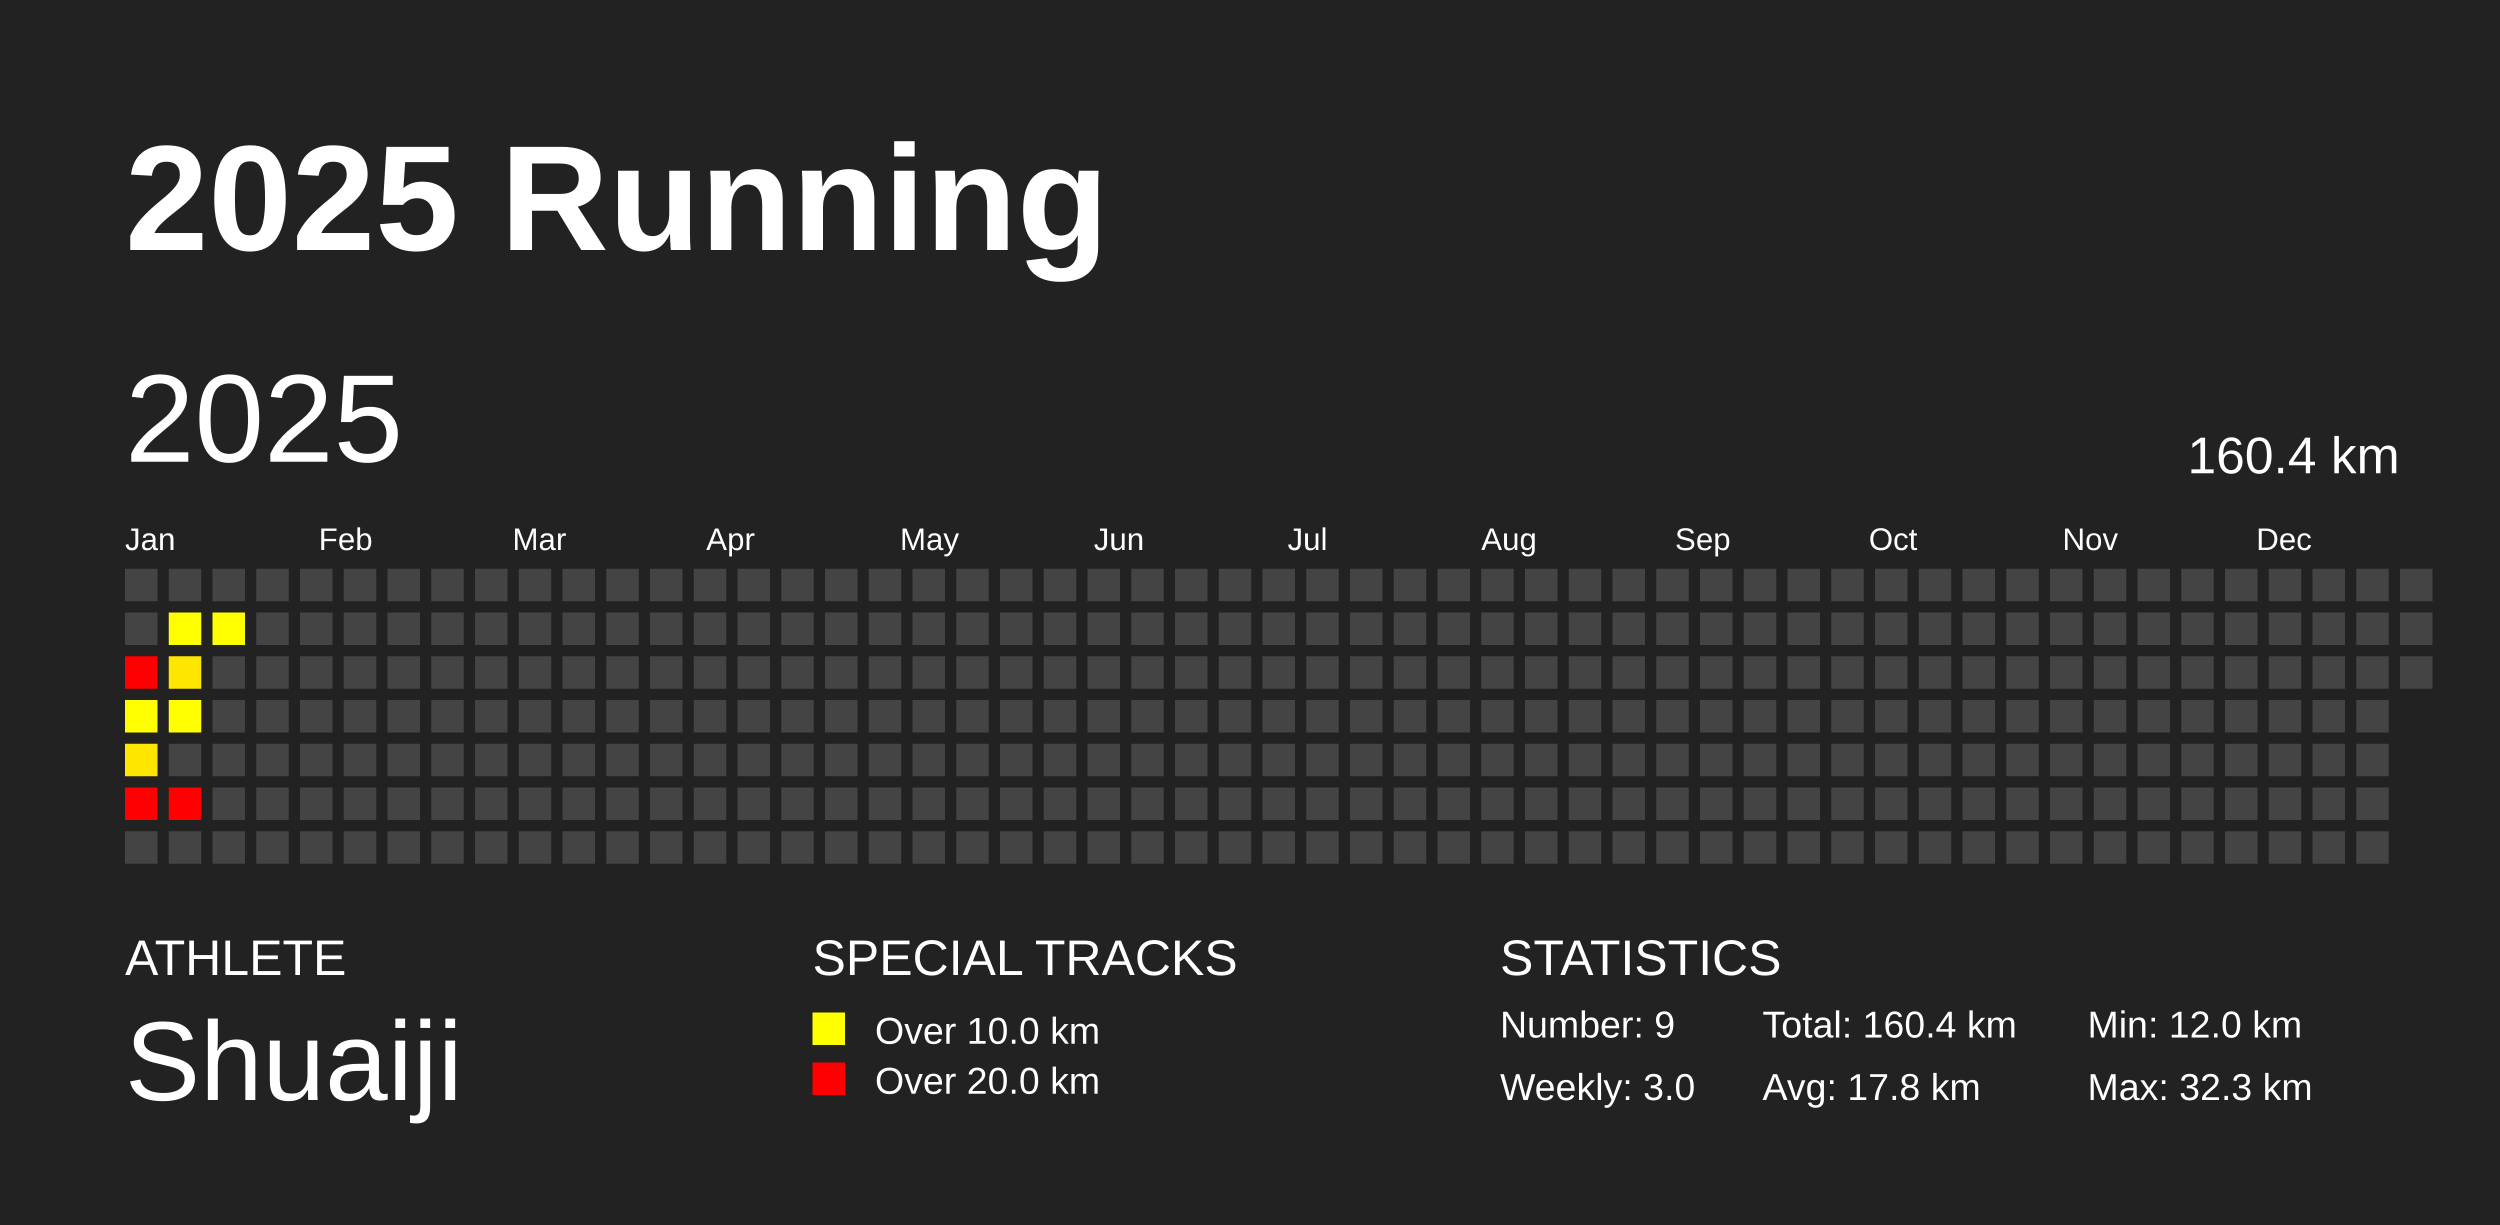
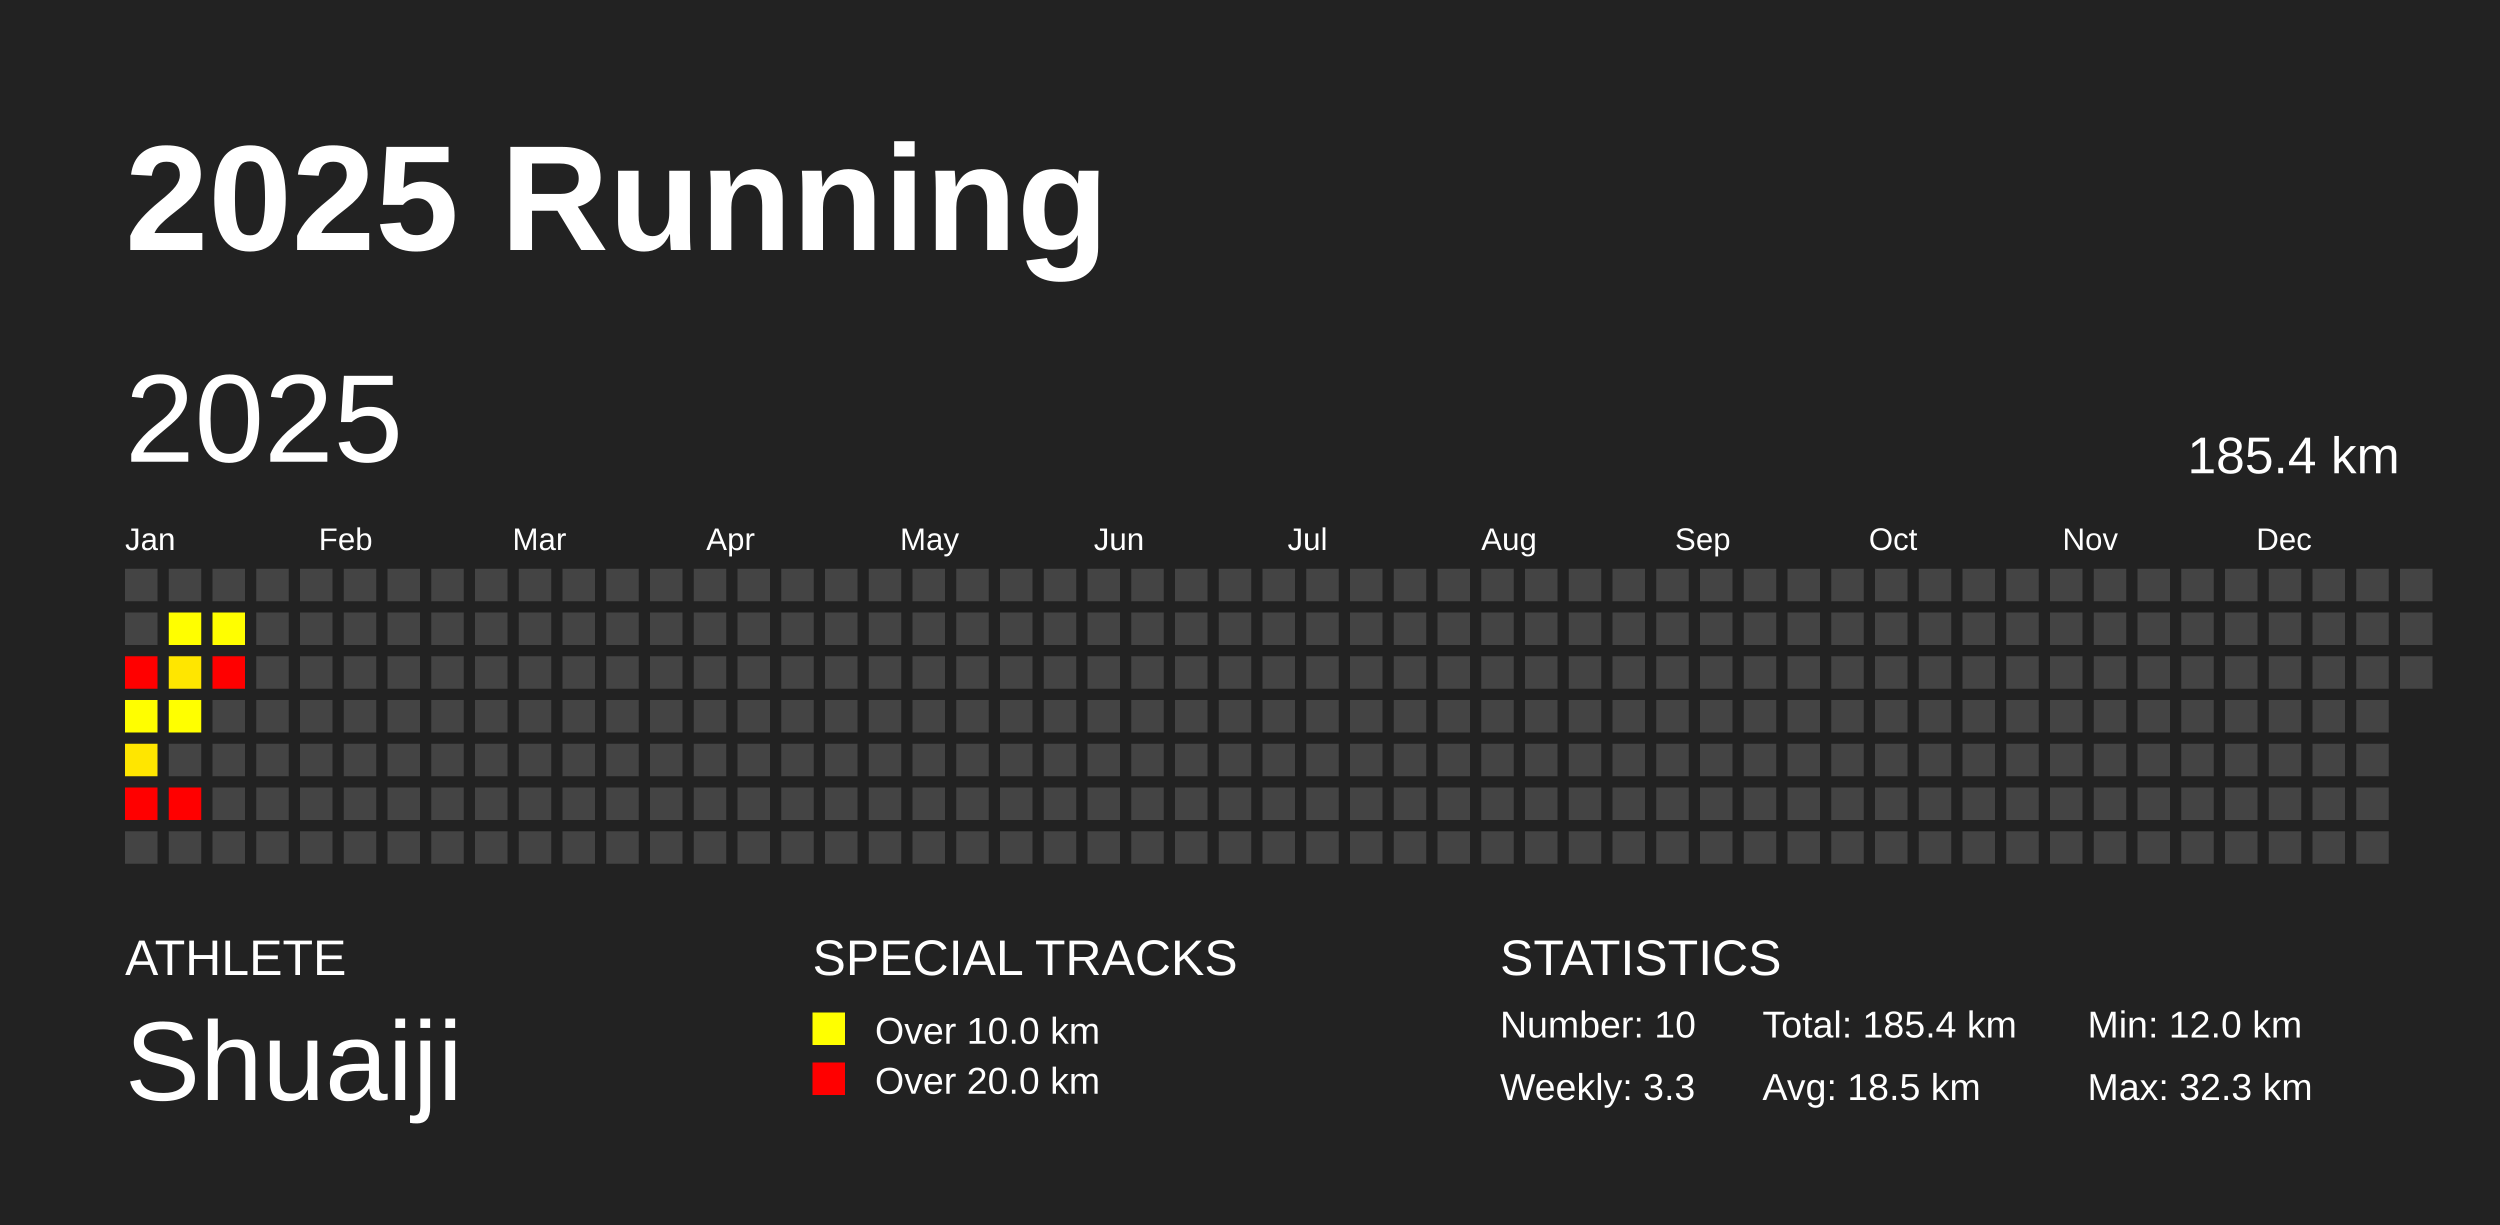
<svg xmlns="http://www.w3.org/2000/svg" baseProfile="full" height="98mm" version="1.1" viewBox="0,0,200,98" width="200mm">
  <defs />
  <rect fill="#222222" height="98" width="200" x="0" y="0" />
  <text fill="#FFFFFF" style="font-size:12px; font-family:Arial; font-weight:bold;" x="10" y="20">2025 Running</text>
  <text fill="#FFFFFF" style="font-size:4px; font-family:Arial" x="10" y="78">ATHLETE</text>
  <text fill="#FFFFFF" style="font-size:9px; font-family:Arial" x="10" y="88">Shuaiji</text>
  <text fill="#FFFFFF" style="font-size:4px; font-family:Arial" x="65" y="78">SPECIAL TRACKS</text>
  <rect fill="yellow" height="2.6" width="2.6" x="65" y="81" />
  <text fill="#FFFFFF" style="font-size:3px; font-family:Arial" x="70" y="83.5">Over 10.0 km</text>
  <rect fill="red" height="2.6" width="2.6" x="65" y="85" />
  <text fill="#FFFFFF" style="font-size:3px; font-family:Arial" x="70" y="87.5">Over 20.0 km</text>
  <text fill="#FFFFFF" style="font-size:4px; font-family:Arial" x="120" y="78">STATISTICS</text>
-   <text fill="#FFFFFF" style="font-size:3px; font-family:Arial" x="120" y="83">Number: 9</text>
-   <text fill="#FFFFFF" style="font-size:3px; font-family:Arial" x="120" y="88">Weekly: 3.0</text>
-   <text fill="#FFFFFF" style="font-size:3px; font-family:Arial" x="141" y="83">Total: 160.4 km</text>
-   <text fill="#FFFFFF" style="font-size:3px; font-family:Arial" x="141" y="88">Avg: 17.8 km</text>
+   <text fill="#FFFFFF" style="font-size:3px; font-family:Arial" x="120" y="83">Number: 10</text>
+   <text fill="#FFFFFF" style="font-size:3px; font-family:Arial" x="120" y="88">Weekly: 3.3</text>
+   <text fill="#FFFFFF" style="font-size:3px; font-family:Arial" x="141" y="83">Total: 185.4 km</text>
+   <text fill="#FFFFFF" style="font-size:3px; font-family:Arial" x="141" y="88">Avg: 18.5 km</text>
  <text fill="#FFFFFF" style="font-size:3px; font-family:Arial" x="167" y="83">Min: 12.0 km</text>
  <text fill="#FFFFFF" style="font-size:3px; font-family:Arial" x="167" y="88">Max: 32.3 km</text>
  <text dominant-baseline="hanging" fill="#FFFFFF" style="font-size:10.0px; font-family:Arial;" x="10" y="30">2025</text>
-   <text dominant-baseline="hanging" fill="#FFFFFF" style="font-size:4.125px; font-family:Arial;" x="175" y="35">160.4 km</text>
+   <text dominant-baseline="hanging" fill="#FFFFFF" style="font-size:4.125px; font-family:Arial;" x="175" y="35">185.4 km</text>
  <text fill="#FFFFFF" style="font-size:2.5px; font-family:Arial" x="10.0" y="44">Jan</text>
  <text fill="#FFFFFF" style="font-size:2.5px; font-family:Arial" x="25.5" y="44">Feb</text>
  <text fill="#FFFFFF" style="font-size:2.5px; font-family:Arial" x="41.0" y="44">Mar</text>
  <text fill="#FFFFFF" style="font-size:2.5px; font-family:Arial" x="56.5" y="44">Apr</text>
  <text fill="#FFFFFF" style="font-size:2.5px; font-family:Arial" x="72.0" y="44">May</text>
  <text fill="#FFFFFF" style="font-size:2.5px; font-family:Arial" x="87.5" y="44">Jun</text>
  <text fill="#FFFFFF" style="font-size:2.5px; font-family:Arial" x="103.0" y="44">Jul</text>
  <text fill="#FFFFFF" style="font-size:2.5px; font-family:Arial" x="118.5" y="44">Aug</text>
  <text fill="#FFFFFF" style="font-size:2.5px; font-family:Arial" x="134.0" y="44">Sep</text>
  <text fill="#FFFFFF" style="font-size:2.5px; font-family:Arial" x="149.5" y="44">Oct</text>
  <text fill="#FFFFFF" style="font-size:2.5px; font-family:Arial" x="165.0" y="44">Nov</text>
  <text fill="#FFFFFF" style="font-size:2.5px; font-family:Arial" x="180.5" y="44">Dec</text>
  <rect fill="#444444" height="2.6" width="2.6" x="10.0" y="45.5" />
  <rect fill="#444444" height="2.6" width="2.6" x="10.0" y="49.0" />
  <rect fill="red" height="2.6" width="2.6" x="10.0" y="52.5" />
  <rect fill="#fffe00" height="2.6" width="2.6" x="10.0" y="56.0" />
  <rect fill="#ffe600" height="2.6" width="2.6" x="10.0" y="59.5" />
  <rect fill="red" height="2.6" width="2.6" x="10.0" y="63.0" />
  <rect fill="#444444" height="2.6" width="2.6" x="10.0" y="66.5" />
  <rect fill="#444444" height="2.6" width="2.6" x="13.5" y="45.5" />
  <rect fill="#fffe00" height="2.6" width="2.6" x="13.5" y="49.0" />
  <rect fill="#ffe600" height="2.6" width="2.6" x="13.5" y="52.5" />
  <rect fill="#ffff00" height="2.6" width="2.6" x="13.5" y="56.0" />
  <rect fill="#444444" height="2.6" width="2.6" x="13.5" y="59.5" />
  <rect fill="red" height="2.6" width="2.6" x="13.5" y="63.0" />
  <rect fill="#444444" height="2.6" width="2.6" x="13.5" y="66.5" />
  <rect fill="#444444" height="2.6" width="2.6" x="17.0" y="45.5" />
  <rect fill="#fffe00" height="2.6" width="2.6" x="17.0" y="49.0" />
-   <rect fill="#444444" height="2.6" width="2.6" x="17.0" y="52.5" />
+   <rect fill="red" height="2.6" width="2.6" x="17.0" y="52.5" />
  <rect fill="#444444" height="2.6" width="2.6" x="17.0" y="56.0" />
  <rect fill="#444444" height="2.6" width="2.6" x="17.0" y="59.5" />
  <rect fill="#444444" height="2.6" width="2.6" x="17.0" y="63.0" />
  <rect fill="#444444" height="2.6" width="2.6" x="17.0" y="66.5" />
  <rect fill="#444444" height="2.6" width="2.6" x="20.5" y="45.5" />
  <rect fill="#444444" height="2.6" width="2.6" x="20.5" y="49.0" />
  <rect fill="#444444" height="2.6" width="2.6" x="20.5" y="52.5" />
  <rect fill="#444444" height="2.6" width="2.6" x="20.5" y="56.0" />
  <rect fill="#444444" height="2.6" width="2.6" x="20.5" y="59.5" />
  <rect fill="#444444" height="2.6" width="2.6" x="20.5" y="63.0" />
  <rect fill="#444444" height="2.6" width="2.6" x="20.5" y="66.5" />
  <rect fill="#444444" height="2.6" width="2.6" x="24.0" y="45.5" />
  <rect fill="#444444" height="2.6" width="2.6" x="24.0" y="49.0" />
  <rect fill="#444444" height="2.6" width="2.6" x="24.0" y="52.5" />
  <rect fill="#444444" height="2.6" width="2.6" x="24.0" y="56.0" />
  <rect fill="#444444" height="2.6" width="2.6" x="24.0" y="59.5" />
  <rect fill="#444444" height="2.6" width="2.6" x="24.0" y="63.0" />
  <rect fill="#444444" height="2.6" width="2.6" x="24.0" y="66.5" />
  <rect fill="#444444" height="2.6" width="2.6" x="27.5" y="45.5" />
  <rect fill="#444444" height="2.6" width="2.6" x="27.5" y="49.0" />
  <rect fill="#444444" height="2.6" width="2.6" x="27.5" y="52.5" />
  <rect fill="#444444" height="2.6" width="2.6" x="27.5" y="56.0" />
  <rect fill="#444444" height="2.6" width="2.6" x="27.5" y="59.5" />
  <rect fill="#444444" height="2.6" width="2.6" x="27.5" y="63.0" />
  <rect fill="#444444" height="2.6" width="2.6" x="27.5" y="66.5" />
  <rect fill="#444444" height="2.6" width="2.6" x="31.0" y="45.5" />
  <rect fill="#444444" height="2.6" width="2.6" x="31.0" y="49.0" />
  <rect fill="#444444" height="2.6" width="2.6" x="31.0" y="52.5" />
  <rect fill="#444444" height="2.6" width="2.6" x="31.0" y="56.0" />
  <rect fill="#444444" height="2.6" width="2.6" x="31.0" y="59.5" />
  <rect fill="#444444" height="2.6" width="2.6" x="31.0" y="63.0" />
  <rect fill="#444444" height="2.6" width="2.6" x="31.0" y="66.5" />
  <rect fill="#444444" height="2.6" width="2.6" x="34.5" y="45.5" />
  <rect fill="#444444" height="2.6" width="2.6" x="34.5" y="49.0" />
  <rect fill="#444444" height="2.6" width="2.6" x="34.5" y="52.5" />
  <rect fill="#444444" height="2.6" width="2.6" x="34.5" y="56.0" />
  <rect fill="#444444" height="2.6" width="2.6" x="34.5" y="59.5" />
  <rect fill="#444444" height="2.6" width="2.6" x="34.5" y="63.0" />
  <rect fill="#444444" height="2.6" width="2.6" x="34.5" y="66.5" />
  <rect fill="#444444" height="2.6" width="2.6" x="38.0" y="45.5" />
  <rect fill="#444444" height="2.6" width="2.6" x="38.0" y="49.0" />
  <rect fill="#444444" height="2.6" width="2.6" x="38.0" y="52.5" />
  <rect fill="#444444" height="2.6" width="2.6" x="38.0" y="56.0" />
  <rect fill="#444444" height="2.6" width="2.6" x="38.0" y="59.5" />
  <rect fill="#444444" height="2.6" width="2.6" x="38.0" y="63.0" />
  <rect fill="#444444" height="2.6" width="2.6" x="38.0" y="66.5" />
  <rect fill="#444444" height="2.6" width="2.6" x="41.5" y="45.5" />
  <rect fill="#444444" height="2.6" width="2.6" x="41.5" y="49.0" />
  <rect fill="#444444" height="2.6" width="2.6" x="41.5" y="52.5" />
  <rect fill="#444444" height="2.6" width="2.6" x="41.5" y="56.0" />
  <rect fill="#444444" height="2.6" width="2.6" x="41.5" y="59.5" />
  <rect fill="#444444" height="2.6" width="2.6" x="41.5" y="63.0" />
  <rect fill="#444444" height="2.6" width="2.6" x="41.5" y="66.5" />
  <rect fill="#444444" height="2.6" width="2.6" x="45.0" y="45.5" />
  <rect fill="#444444" height="2.6" width="2.6" x="45.0" y="49.0" />
  <rect fill="#444444" height="2.6" width="2.6" x="45.0" y="52.5" />
  <rect fill="#444444" height="2.6" width="2.6" x="45.0" y="56.0" />
  <rect fill="#444444" height="2.6" width="2.6" x="45.0" y="59.5" />
  <rect fill="#444444" height="2.6" width="2.6" x="45.0" y="63.0" />
  <rect fill="#444444" height="2.6" width="2.6" x="45.0" y="66.5" />
  <rect fill="#444444" height="2.6" width="2.6" x="48.5" y="45.5" />
  <rect fill="#444444" height="2.6" width="2.6" x="48.5" y="49.0" />
  <rect fill="#444444" height="2.6" width="2.6" x="48.5" y="52.5" />
  <rect fill="#444444" height="2.6" width="2.6" x="48.5" y="56.0" />
  <rect fill="#444444" height="2.6" width="2.6" x="48.5" y="59.5" />
  <rect fill="#444444" height="2.6" width="2.6" x="48.5" y="63.0" />
  <rect fill="#444444" height="2.6" width="2.6" x="48.5" y="66.5" />
  <rect fill="#444444" height="2.6" width="2.6" x="52.0" y="45.5" />
  <rect fill="#444444" height="2.6" width="2.6" x="52.0" y="49.0" />
  <rect fill="#444444" height="2.6" width="2.6" x="52.0" y="52.5" />
  <rect fill="#444444" height="2.6" width="2.6" x="52.0" y="56.0" />
  <rect fill="#444444" height="2.6" width="2.6" x="52.0" y="59.5" />
  <rect fill="#444444" height="2.6" width="2.6" x="52.0" y="63.0" />
  <rect fill="#444444" height="2.6" width="2.6" x="52.0" y="66.5" />
  <rect fill="#444444" height="2.6" width="2.6" x="55.5" y="45.5" />
  <rect fill="#444444" height="2.6" width="2.6" x="55.5" y="49.0" />
  <rect fill="#444444" height="2.6" width="2.6" x="55.5" y="52.5" />
  <rect fill="#444444" height="2.6" width="2.6" x="55.5" y="56.0" />
  <rect fill="#444444" height="2.6" width="2.6" x="55.5" y="59.5" />
  <rect fill="#444444" height="2.6" width="2.6" x="55.5" y="63.0" />
  <rect fill="#444444" height="2.6" width="2.6" x="55.5" y="66.5" />
  <rect fill="#444444" height="2.6" width="2.6" x="59.0" y="45.5" />
  <rect fill="#444444" height="2.6" width="2.6" x="59.0" y="49.0" />
  <rect fill="#444444" height="2.6" width="2.6" x="59.0" y="52.5" />
  <rect fill="#444444" height="2.6" width="2.6" x="59.0" y="56.0" />
  <rect fill="#444444" height="2.6" width="2.6" x="59.0" y="59.5" />
  <rect fill="#444444" height="2.6" width="2.6" x="59.0" y="63.0" />
  <rect fill="#444444" height="2.6" width="2.6" x="59.0" y="66.5" />
  <rect fill="#444444" height="2.6" width="2.6" x="62.5" y="45.5" />
  <rect fill="#444444" height="2.6" width="2.6" x="62.5" y="49.0" />
  <rect fill="#444444" height="2.6" width="2.6" x="62.5" y="52.5" />
  <rect fill="#444444" height="2.6" width="2.6" x="62.5" y="56.0" />
  <rect fill="#444444" height="2.6" width="2.6" x="62.5" y="59.5" />
  <rect fill="#444444" height="2.6" width="2.6" x="62.5" y="63.0" />
  <rect fill="#444444" height="2.6" width="2.6" x="62.5" y="66.5" />
  <rect fill="#444444" height="2.6" width="2.6" x="66.0" y="45.5" />
  <rect fill="#444444" height="2.6" width="2.6" x="66.0" y="49.0" />
  <rect fill="#444444" height="2.6" width="2.6" x="66.0" y="52.5" />
  <rect fill="#444444" height="2.6" width="2.6" x="66.0" y="56.0" />
  <rect fill="#444444" height="2.6" width="2.6" x="66.0" y="59.5" />
  <rect fill="#444444" height="2.6" width="2.6" x="66.0" y="63.0" />
  <rect fill="#444444" height="2.6" width="2.6" x="66.0" y="66.5" />
  <rect fill="#444444" height="2.6" width="2.6" x="69.5" y="45.5" />
  <rect fill="#444444" height="2.6" width="2.6" x="69.5" y="49.0" />
  <rect fill="#444444" height="2.6" width="2.6" x="69.5" y="52.5" />
  <rect fill="#444444" height="2.6" width="2.6" x="69.5" y="56.0" />
  <rect fill="#444444" height="2.6" width="2.6" x="69.5" y="59.5" />
  <rect fill="#444444" height="2.6" width="2.6" x="69.5" y="63.0" />
  <rect fill="#444444" height="2.6" width="2.6" x="69.5" y="66.5" />
  <rect fill="#444444" height="2.6" width="2.6" x="73.0" y="45.5" />
  <rect fill="#444444" height="2.6" width="2.6" x="73.0" y="49.0" />
  <rect fill="#444444" height="2.6" width="2.6" x="73.0" y="52.5" />
  <rect fill="#444444" height="2.6" width="2.6" x="73.0" y="56.0" />
  <rect fill="#444444" height="2.6" width="2.6" x="73.0" y="59.5" />
  <rect fill="#444444" height="2.6" width="2.6" x="73.0" y="63.0" />
  <rect fill="#444444" height="2.6" width="2.6" x="73.0" y="66.5" />
  <rect fill="#444444" height="2.6" width="2.6" x="76.5" y="45.5" />
  <rect fill="#444444" height="2.6" width="2.6" x="76.5" y="49.0" />
  <rect fill="#444444" height="2.6" width="2.6" x="76.5" y="52.5" />
  <rect fill="#444444" height="2.6" width="2.6" x="76.5" y="56.0" />
  <rect fill="#444444" height="2.6" width="2.6" x="76.5" y="59.5" />
  <rect fill="#444444" height="2.6" width="2.6" x="76.5" y="63.0" />
  <rect fill="#444444" height="2.6" width="2.6" x="76.5" y="66.5" />
  <rect fill="#444444" height="2.6" width="2.6" x="80.0" y="45.5" />
  <rect fill="#444444" height="2.6" width="2.6" x="80.0" y="49.0" />
  <rect fill="#444444" height="2.6" width="2.6" x="80.0" y="52.5" />
  <rect fill="#444444" height="2.6" width="2.6" x="80.0" y="56.0" />
  <rect fill="#444444" height="2.6" width="2.6" x="80.0" y="59.5" />
  <rect fill="#444444" height="2.6" width="2.6" x="80.0" y="63.0" />
  <rect fill="#444444" height="2.6" width="2.6" x="80.0" y="66.5" />
  <rect fill="#444444" height="2.6" width="2.6" x="83.5" y="45.5" />
  <rect fill="#444444" height="2.6" width="2.6" x="83.5" y="49.0" />
  <rect fill="#444444" height="2.6" width="2.6" x="83.5" y="52.5" />
  <rect fill="#444444" height="2.6" width="2.6" x="83.5" y="56.0" />
  <rect fill="#444444" height="2.6" width="2.6" x="83.5" y="59.5" />
  <rect fill="#444444" height="2.6" width="2.6" x="83.5" y="63.0" />
  <rect fill="#444444" height="2.6" width="2.6" x="83.5" y="66.5" />
  <rect fill="#444444" height="2.6" width="2.6" x="87.0" y="45.5" />
  <rect fill="#444444" height="2.6" width="2.6" x="87.0" y="49.0" />
  <rect fill="#444444" height="2.6" width="2.6" x="87.0" y="52.5" />
  <rect fill="#444444" height="2.6" width="2.6" x="87.0" y="56.0" />
  <rect fill="#444444" height="2.6" width="2.6" x="87.0" y="59.5" />
  <rect fill="#444444" height="2.6" width="2.6" x="87.0" y="63.0" />
  <rect fill="#444444" height="2.6" width="2.6" x="87.0" y="66.5" />
  <rect fill="#444444" height="2.6" width="2.6" x="90.5" y="45.5" />
  <rect fill="#444444" height="2.6" width="2.6" x="90.5" y="49.0" />
  <rect fill="#444444" height="2.6" width="2.6" x="90.5" y="52.5" />
  <rect fill="#444444" height="2.6" width="2.6" x="90.5" y="56.0" />
  <rect fill="#444444" height="2.6" width="2.6" x="90.5" y="59.5" />
  <rect fill="#444444" height="2.6" width="2.6" x="90.5" y="63.0" />
  <rect fill="#444444" height="2.6" width="2.6" x="90.5" y="66.5" />
  <rect fill="#444444" height="2.6" width="2.6" x="94.0" y="45.5" />
  <rect fill="#444444" height="2.6" width="2.6" x="94.0" y="49.0" />
  <rect fill="#444444" height="2.6" width="2.6" x="94.0" y="52.5" />
  <rect fill="#444444" height="2.6" width="2.6" x="94.0" y="56.0" />
  <rect fill="#444444" height="2.6" width="2.6" x="94.0" y="59.5" />
  <rect fill="#444444" height="2.6" width="2.6" x="94.0" y="63.0" />
  <rect fill="#444444" height="2.6" width="2.6" x="94.0" y="66.5" />
  <rect fill="#444444" height="2.6" width="2.6" x="97.5" y="45.5" />
  <rect fill="#444444" height="2.6" width="2.6" x="97.5" y="49.0" />
  <rect fill="#444444" height="2.6" width="2.6" x="97.5" y="52.5" />
  <rect fill="#444444" height="2.6" width="2.6" x="97.5" y="56.0" />
  <rect fill="#444444" height="2.6" width="2.6" x="97.5" y="59.5" />
  <rect fill="#444444" height="2.6" width="2.6" x="97.5" y="63.0" />
  <rect fill="#444444" height="2.6" width="2.6" x="97.5" y="66.5" />
  <rect fill="#444444" height="2.6" width="2.6" x="101.0" y="45.5" />
  <rect fill="#444444" height="2.6" width="2.6" x="101.0" y="49.0" />
  <rect fill="#444444" height="2.6" width="2.6" x="101.0" y="52.5" />
  <rect fill="#444444" height="2.6" width="2.6" x="101.0" y="56.0" />
  <rect fill="#444444" height="2.6" width="2.6" x="101.0" y="59.5" />
  <rect fill="#444444" height="2.6" width="2.6" x="101.0" y="63.0" />
  <rect fill="#444444" height="2.6" width="2.6" x="101.0" y="66.5" />
  <rect fill="#444444" height="2.6" width="2.6" x="104.5" y="45.5" />
  <rect fill="#444444" height="2.6" width="2.6" x="104.5" y="49.0" />
  <rect fill="#444444" height="2.6" width="2.6" x="104.5" y="52.5" />
  <rect fill="#444444" height="2.6" width="2.6" x="104.5" y="56.0" />
  <rect fill="#444444" height="2.6" width="2.6" x="104.5" y="59.5" />
  <rect fill="#444444" height="2.6" width="2.6" x="104.5" y="63.0" />
  <rect fill="#444444" height="2.6" width="2.6" x="104.5" y="66.5" />
  <rect fill="#444444" height="2.6" width="2.6" x="108.0" y="45.5" />
  <rect fill="#444444" height="2.6" width="2.6" x="108.0" y="49.0" />
  <rect fill="#444444" height="2.6" width="2.6" x="108.0" y="52.5" />
  <rect fill="#444444" height="2.6" width="2.6" x="108.0" y="56.0" />
  <rect fill="#444444" height="2.6" width="2.6" x="108.0" y="59.5" />
  <rect fill="#444444" height="2.6" width="2.6" x="108.0" y="63.0" />
  <rect fill="#444444" height="2.6" width="2.6" x="108.0" y="66.5" />
  <rect fill="#444444" height="2.6" width="2.6" x="111.5" y="45.5" />
  <rect fill="#444444" height="2.6" width="2.6" x="111.5" y="49.0" />
  <rect fill="#444444" height="2.6" width="2.6" x="111.5" y="52.5" />
  <rect fill="#444444" height="2.6" width="2.6" x="111.5" y="56.0" />
  <rect fill="#444444" height="2.6" width="2.6" x="111.5" y="59.5" />
  <rect fill="#444444" height="2.6" width="2.6" x="111.5" y="63.0" />
  <rect fill="#444444" height="2.6" width="2.6" x="111.5" y="66.5" />
  <rect fill="#444444" height="2.6" width="2.6" x="115.0" y="45.5" />
  <rect fill="#444444" height="2.6" width="2.6" x="115.0" y="49.0" />
  <rect fill="#444444" height="2.6" width="2.6" x="115.0" y="52.5" />
  <rect fill="#444444" height="2.6" width="2.6" x="115.0" y="56.0" />
  <rect fill="#444444" height="2.6" width="2.6" x="115.0" y="59.5" />
  <rect fill="#444444" height="2.6" width="2.6" x="115.0" y="63.0" />
  <rect fill="#444444" height="2.6" width="2.6" x="115.0" y="66.5" />
  <rect fill="#444444" height="2.6" width="2.6" x="118.5" y="45.5" />
  <rect fill="#444444" height="2.6" width="2.6" x="118.5" y="49.0" />
  <rect fill="#444444" height="2.6" width="2.6" x="118.5" y="52.5" />
  <rect fill="#444444" height="2.6" width="2.6" x="118.5" y="56.0" />
  <rect fill="#444444" height="2.6" width="2.6" x="118.5" y="59.5" />
  <rect fill="#444444" height="2.6" width="2.6" x="118.5" y="63.0" />
  <rect fill="#444444" height="2.6" width="2.6" x="118.5" y="66.5" />
  <rect fill="#444444" height="2.6" width="2.6" x="122.0" y="45.5" />
  <rect fill="#444444" height="2.6" width="2.6" x="122.0" y="49.0" />
  <rect fill="#444444" height="2.6" width="2.6" x="122.0" y="52.5" />
  <rect fill="#444444" height="2.6" width="2.6" x="122.0" y="56.0" />
  <rect fill="#444444" height="2.6" width="2.6" x="122.0" y="59.5" />
  <rect fill="#444444" height="2.6" width="2.6" x="122.0" y="63.0" />
  <rect fill="#444444" height="2.6" width="2.6" x="122.0" y="66.5" />
  <rect fill="#444444" height="2.6" width="2.6" x="125.5" y="45.5" />
  <rect fill="#444444" height="2.6" width="2.6" x="125.5" y="49.0" />
  <rect fill="#444444" height="2.6" width="2.6" x="125.5" y="52.5" />
  <rect fill="#444444" height="2.6" width="2.6" x="125.5" y="56.0" />
  <rect fill="#444444" height="2.6" width="2.6" x="125.5" y="59.5" />
  <rect fill="#444444" height="2.6" width="2.6" x="125.5" y="63.0" />
  <rect fill="#444444" height="2.6" width="2.6" x="125.5" y="66.5" />
  <rect fill="#444444" height="2.6" width="2.6" x="129.0" y="45.5" />
  <rect fill="#444444" height="2.6" width="2.6" x="129.0" y="49.0" />
  <rect fill="#444444" height="2.6" width="2.6" x="129.0" y="52.5" />
  <rect fill="#444444" height="2.6" width="2.6" x="129.0" y="56.0" />
  <rect fill="#444444" height="2.6" width="2.6" x="129.0" y="59.5" />
  <rect fill="#444444" height="2.6" width="2.6" x="129.0" y="63.0" />
  <rect fill="#444444" height="2.6" width="2.6" x="129.0" y="66.5" />
  <rect fill="#444444" height="2.6" width="2.6" x="132.5" y="45.5" />
  <rect fill="#444444" height="2.6" width="2.6" x="132.5" y="49.0" />
  <rect fill="#444444" height="2.6" width="2.6" x="132.5" y="52.5" />
  <rect fill="#444444" height="2.6" width="2.6" x="132.5" y="56.0" />
  <rect fill="#444444" height="2.6" width="2.6" x="132.5" y="59.5" />
  <rect fill="#444444" height="2.6" width="2.6" x="132.5" y="63.0" />
  <rect fill="#444444" height="2.6" width="2.6" x="132.5" y="66.5" />
  <rect fill="#444444" height="2.6" width="2.6" x="136.0" y="45.5" />
  <rect fill="#444444" height="2.6" width="2.6" x="136.0" y="49.0" />
  <rect fill="#444444" height="2.6" width="2.6" x="136.0" y="52.5" />
  <rect fill="#444444" height="2.6" width="2.6" x="136.0" y="56.0" />
  <rect fill="#444444" height="2.6" width="2.6" x="136.0" y="59.5" />
  <rect fill="#444444" height="2.6" width="2.6" x="136.0" y="63.0" />
  <rect fill="#444444" height="2.6" width="2.6" x="136.0" y="66.5" />
  <rect fill="#444444" height="2.6" width="2.6" x="139.5" y="45.5" />
  <rect fill="#444444" height="2.6" width="2.6" x="139.5" y="49.0" />
  <rect fill="#444444" height="2.6" width="2.6" x="139.5" y="52.5" />
  <rect fill="#444444" height="2.6" width="2.6" x="139.5" y="56.0" />
  <rect fill="#444444" height="2.6" width="2.6" x="139.5" y="59.5" />
  <rect fill="#444444" height="2.6" width="2.6" x="139.5" y="63.0" />
  <rect fill="#444444" height="2.6" width="2.6" x="139.5" y="66.5" />
  <rect fill="#444444" height="2.6" width="2.6" x="143.0" y="45.5" />
  <rect fill="#444444" height="2.6" width="2.6" x="143.0" y="49.0" />
  <rect fill="#444444" height="2.6" width="2.6" x="143.0" y="52.5" />
  <rect fill="#444444" height="2.6" width="2.6" x="143.0" y="56.0" />
  <rect fill="#444444" height="2.6" width="2.6" x="143.0" y="59.5" />
  <rect fill="#444444" height="2.6" width="2.6" x="143.0" y="63.0" />
  <rect fill="#444444" height="2.6" width="2.6" x="143.0" y="66.5" />
  <rect fill="#444444" height="2.6" width="2.6" x="146.5" y="45.5" />
  <rect fill="#444444" height="2.6" width="2.6" x="146.5" y="49.0" />
  <rect fill="#444444" height="2.6" width="2.6" x="146.5" y="52.5" />
  <rect fill="#444444" height="2.6" width="2.6" x="146.5" y="56.0" />
  <rect fill="#444444" height="2.6" width="2.6" x="146.5" y="59.5" />
  <rect fill="#444444" height="2.6" width="2.6" x="146.5" y="63.0" />
  <rect fill="#444444" height="2.6" width="2.6" x="146.5" y="66.5" />
  <rect fill="#444444" height="2.6" width="2.6" x="150.0" y="45.5" />
  <rect fill="#444444" height="2.6" width="2.6" x="150.0" y="49.0" />
  <rect fill="#444444" height="2.6" width="2.6" x="150.0" y="52.5" />
  <rect fill="#444444" height="2.6" width="2.6" x="150.0" y="56.0" />
  <rect fill="#444444" height="2.6" width="2.6" x="150.0" y="59.5" />
  <rect fill="#444444" height="2.6" width="2.6" x="150.0" y="63.0" />
  <rect fill="#444444" height="2.6" width="2.6" x="150.0" y="66.5" />
  <rect fill="#444444" height="2.6" width="2.6" x="153.5" y="45.5" />
  <rect fill="#444444" height="2.6" width="2.6" x="153.5" y="49.0" />
  <rect fill="#444444" height="2.6" width="2.6" x="153.5" y="52.5" />
  <rect fill="#444444" height="2.6" width="2.6" x="153.5" y="56.0" />
  <rect fill="#444444" height="2.6" width="2.6" x="153.5" y="59.5" />
  <rect fill="#444444" height="2.6" width="2.6" x="153.5" y="63.0" />
  <rect fill="#444444" height="2.6" width="2.6" x="153.5" y="66.5" />
  <rect fill="#444444" height="2.6" width="2.6" x="157.0" y="45.5" />
  <rect fill="#444444" height="2.6" width="2.6" x="157.0" y="49.0" />
  <rect fill="#444444" height="2.6" width="2.6" x="157.0" y="52.5" />
  <rect fill="#444444" height="2.6" width="2.6" x="157.0" y="56.0" />
  <rect fill="#444444" height="2.6" width="2.6" x="157.0" y="59.5" />
  <rect fill="#444444" height="2.6" width="2.6" x="157.0" y="63.0" />
  <rect fill="#444444" height="2.6" width="2.6" x="157.0" y="66.5" />
  <rect fill="#444444" height="2.6" width="2.6" x="160.5" y="45.5" />
  <rect fill="#444444" height="2.6" width="2.6" x="160.5" y="49.0" />
  <rect fill="#444444" height="2.6" width="2.6" x="160.5" y="52.5" />
  <rect fill="#444444" height="2.6" width="2.6" x="160.5" y="56.0" />
  <rect fill="#444444" height="2.6" width="2.6" x="160.5" y="59.5" />
  <rect fill="#444444" height="2.6" width="2.6" x="160.5" y="63.0" />
  <rect fill="#444444" height="2.6" width="2.6" x="160.5" y="66.5" />
  <rect fill="#444444" height="2.6" width="2.6" x="164.0" y="45.5" />
  <rect fill="#444444" height="2.6" width="2.6" x="164.0" y="49.0" />
  <rect fill="#444444" height="2.6" width="2.6" x="164.0" y="52.5" />
  <rect fill="#444444" height="2.6" width="2.6" x="164.0" y="56.0" />
  <rect fill="#444444" height="2.6" width="2.6" x="164.0" y="59.5" />
  <rect fill="#444444" height="2.6" width="2.6" x="164.0" y="63.0" />
  <rect fill="#444444" height="2.6" width="2.6" x="164.0" y="66.5" />
  <rect fill="#444444" height="2.6" width="2.6" x="167.5" y="45.5" />
  <rect fill="#444444" height="2.6" width="2.6" x="167.5" y="49.0" />
  <rect fill="#444444" height="2.6" width="2.6" x="167.5" y="52.5" />
  <rect fill="#444444" height="2.6" width="2.6" x="167.5" y="56.0" />
  <rect fill="#444444" height="2.6" width="2.6" x="167.5" y="59.5" />
  <rect fill="#444444" height="2.6" width="2.6" x="167.5" y="63.0" />
  <rect fill="#444444" height="2.6" width="2.6" x="167.5" y="66.5" />
  <rect fill="#444444" height="2.6" width="2.6" x="171.0" y="45.5" />
  <rect fill="#444444" height="2.6" width="2.6" x="171.0" y="49.0" />
  <rect fill="#444444" height="2.6" width="2.6" x="171.0" y="52.5" />
  <rect fill="#444444" height="2.6" width="2.6" x="171.0" y="56.0" />
  <rect fill="#444444" height="2.6" width="2.6" x="171.0" y="59.5" />
  <rect fill="#444444" height="2.6" width="2.6" x="171.0" y="63.0" />
  <rect fill="#444444" height="2.6" width="2.6" x="171.0" y="66.5" />
  <rect fill="#444444" height="2.6" width="2.6" x="174.5" y="45.5" />
  <rect fill="#444444" height="2.6" width="2.6" x="174.5" y="49.0" />
  <rect fill="#444444" height="2.6" width="2.6" x="174.5" y="52.5" />
  <rect fill="#444444" height="2.6" width="2.6" x="174.5" y="56.0" />
  <rect fill="#444444" height="2.6" width="2.6" x="174.5" y="59.5" />
  <rect fill="#444444" height="2.6" width="2.6" x="174.5" y="63.0" />
  <rect fill="#444444" height="2.6" width="2.6" x="174.5" y="66.5" />
  <rect fill="#444444" height="2.6" width="2.6" x="178.0" y="45.5" />
  <rect fill="#444444" height="2.6" width="2.6" x="178.0" y="49.0" />
  <rect fill="#444444" height="2.6" width="2.6" x="178.0" y="52.5" />
  <rect fill="#444444" height="2.6" width="2.6" x="178.0" y="56.0" />
  <rect fill="#444444" height="2.6" width="2.6" x="178.0" y="59.5" />
  <rect fill="#444444" height="2.6" width="2.6" x="178.0" y="63.0" />
  <rect fill="#444444" height="2.6" width="2.6" x="178.0" y="66.5" />
  <rect fill="#444444" height="2.6" width="2.6" x="181.5" y="45.5" />
  <rect fill="#444444" height="2.6" width="2.6" x="181.5" y="49.0" />
  <rect fill="#444444" height="2.6" width="2.6" x="181.5" y="52.5" />
  <rect fill="#444444" height="2.6" width="2.6" x="181.5" y="56.0" />
  <rect fill="#444444" height="2.6" width="2.6" x="181.5" y="59.5" />
  <rect fill="#444444" height="2.6" width="2.6" x="181.5" y="63.0" />
  <rect fill="#444444" height="2.6" width="2.6" x="181.5" y="66.5" />
  <rect fill="#444444" height="2.6" width="2.6" x="185.0" y="45.5" />
  <rect fill="#444444" height="2.6" width="2.6" x="185.0" y="49.0" />
  <rect fill="#444444" height="2.6" width="2.6" x="185.0" y="52.5" />
  <rect fill="#444444" height="2.6" width="2.6" x="185.0" y="56.0" />
  <rect fill="#444444" height="2.6" width="2.6" x="185.0" y="59.5" />
  <rect fill="#444444" height="2.6" width="2.6" x="185.0" y="63.0" />
  <rect fill="#444444" height="2.6" width="2.6" x="185.0" y="66.5" />
  <rect fill="#444444" height="2.6" width="2.6" x="188.5" y="45.5" />
  <rect fill="#444444" height="2.6" width="2.6" x="188.5" y="49.0" />
  <rect fill="#444444" height="2.6" width="2.6" x="188.5" y="52.5" />
  <rect fill="#444444" height="2.6" width="2.6" x="188.5" y="56.0" />
  <rect fill="#444444" height="2.6" width="2.6" x="188.5" y="59.5" />
  <rect fill="#444444" height="2.6" width="2.6" x="188.5" y="63.0" />
  <rect fill="#444444" height="2.6" width="2.6" x="188.5" y="66.5" />
  <rect fill="#444444" height="2.6" width="2.6" x="192.0" y="45.5" />
  <rect fill="#444444" height="2.6" width="2.6" x="192.0" y="49.0" />
  <rect fill="#444444" height="2.6" width="2.6" x="192.0" y="52.5" />
</svg>
